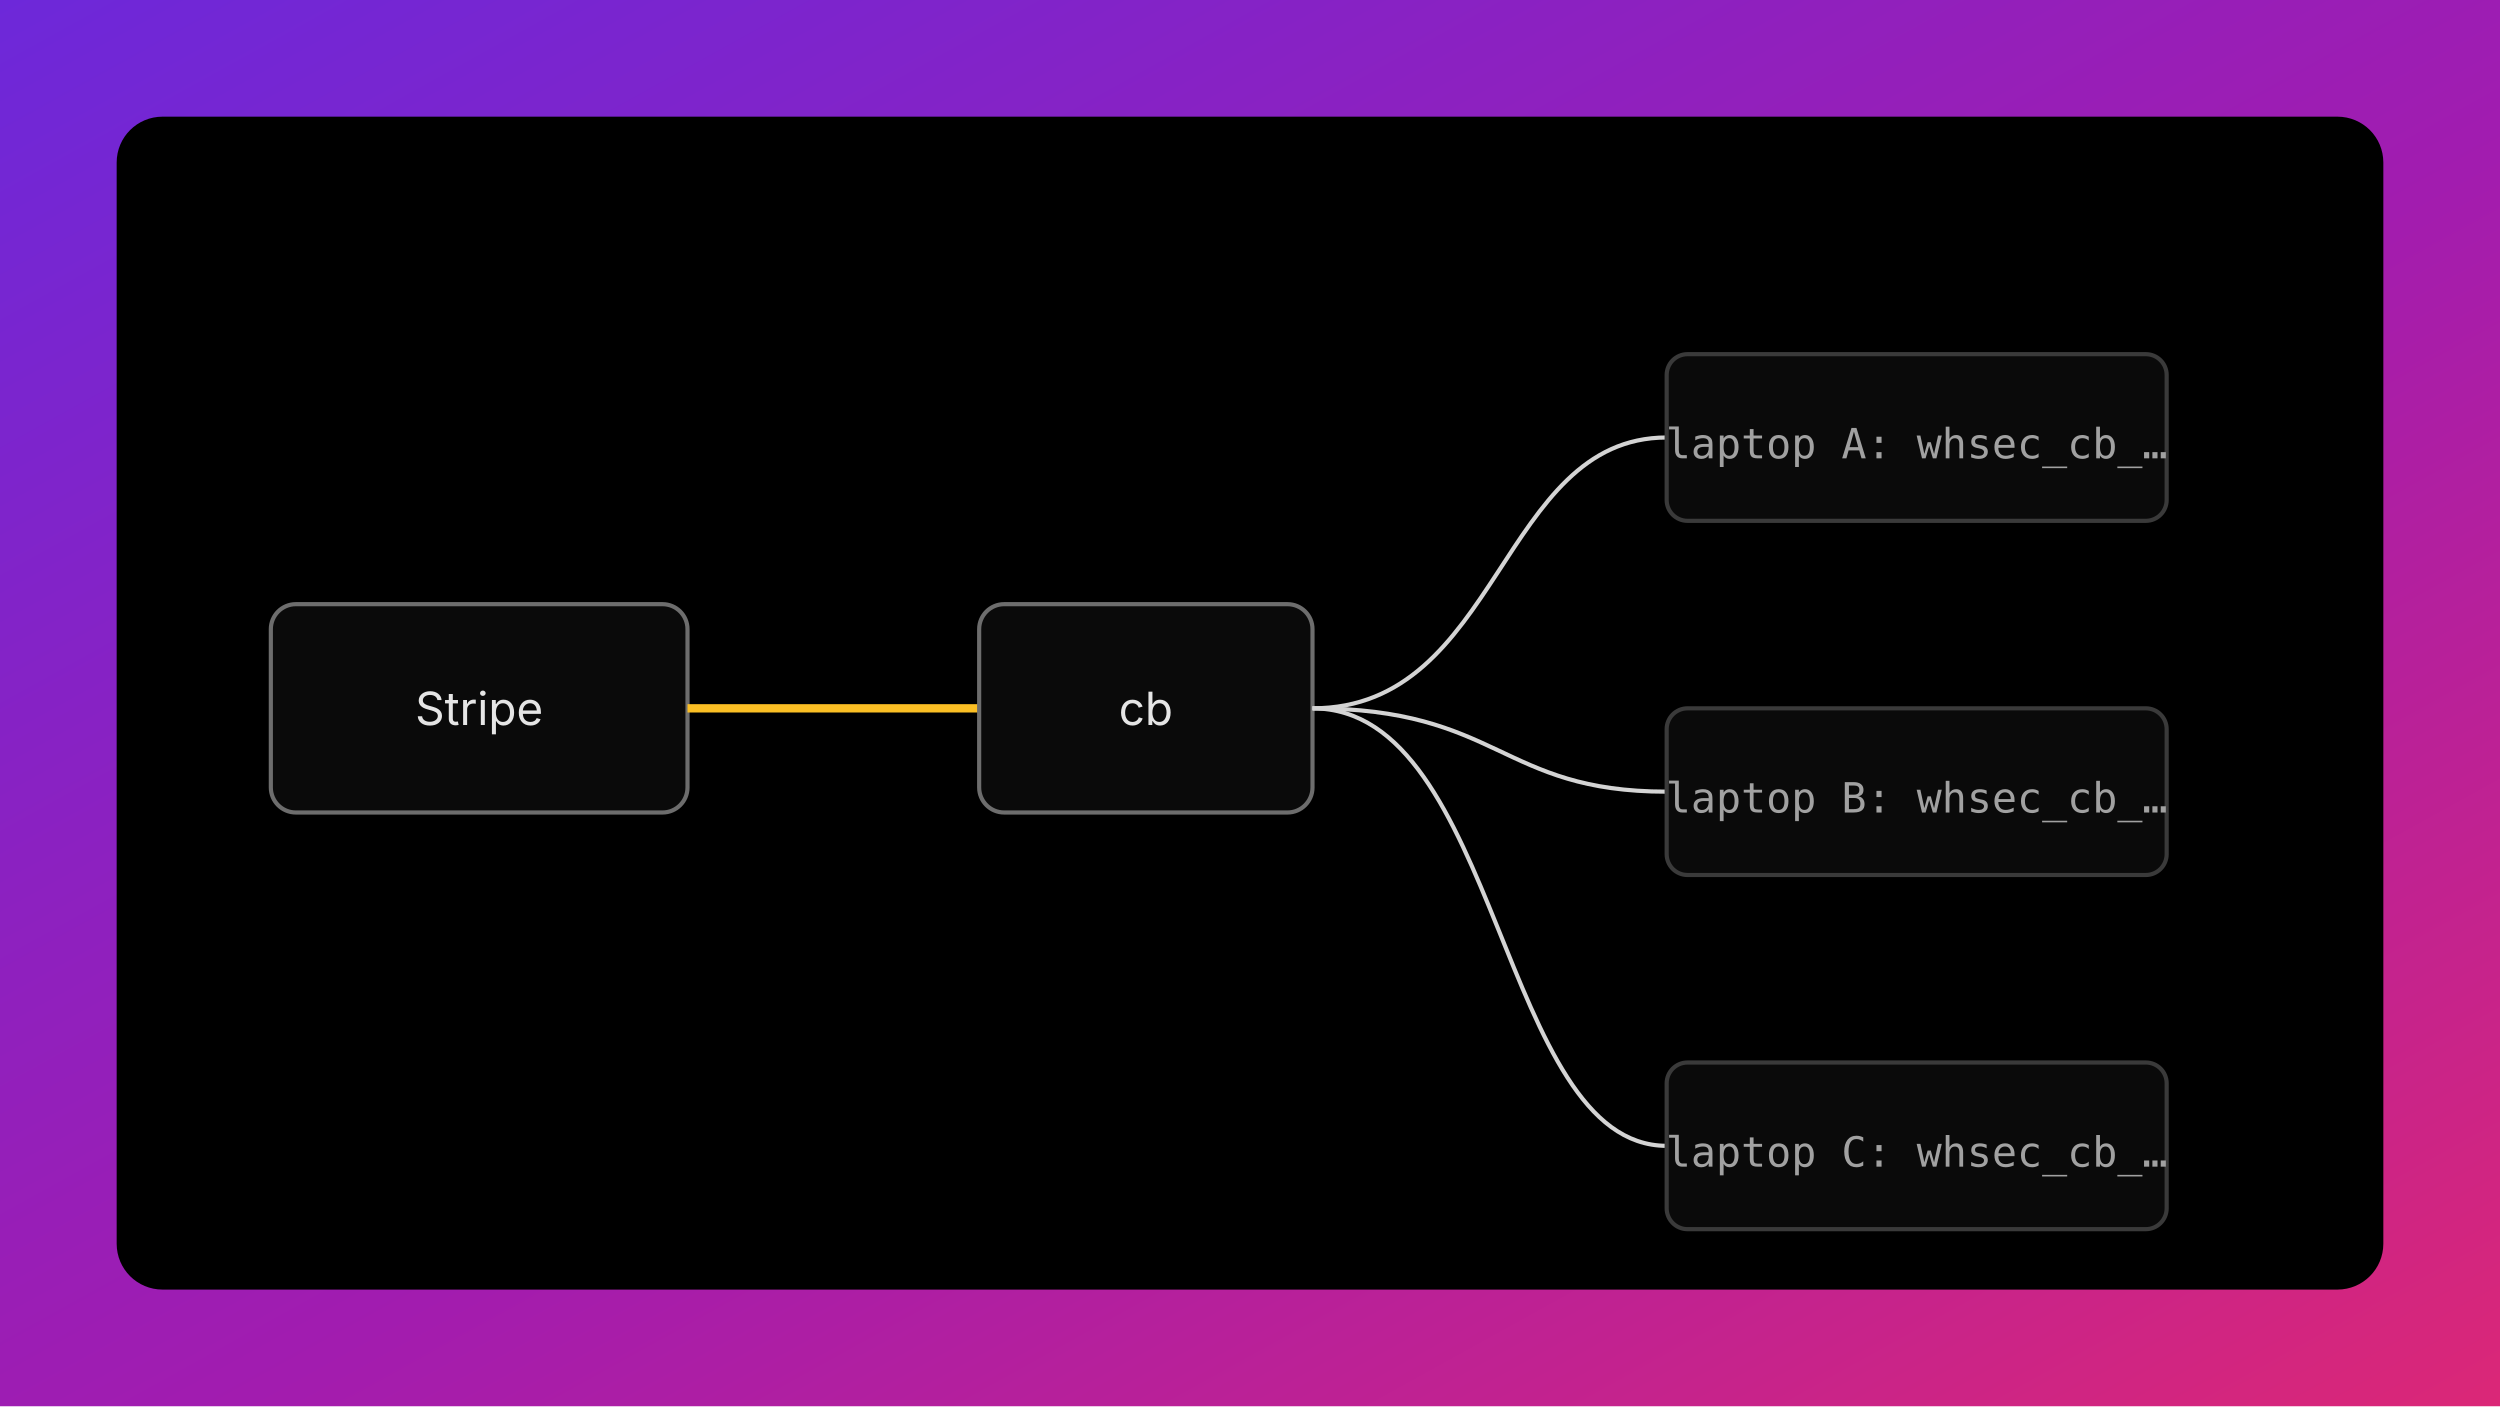
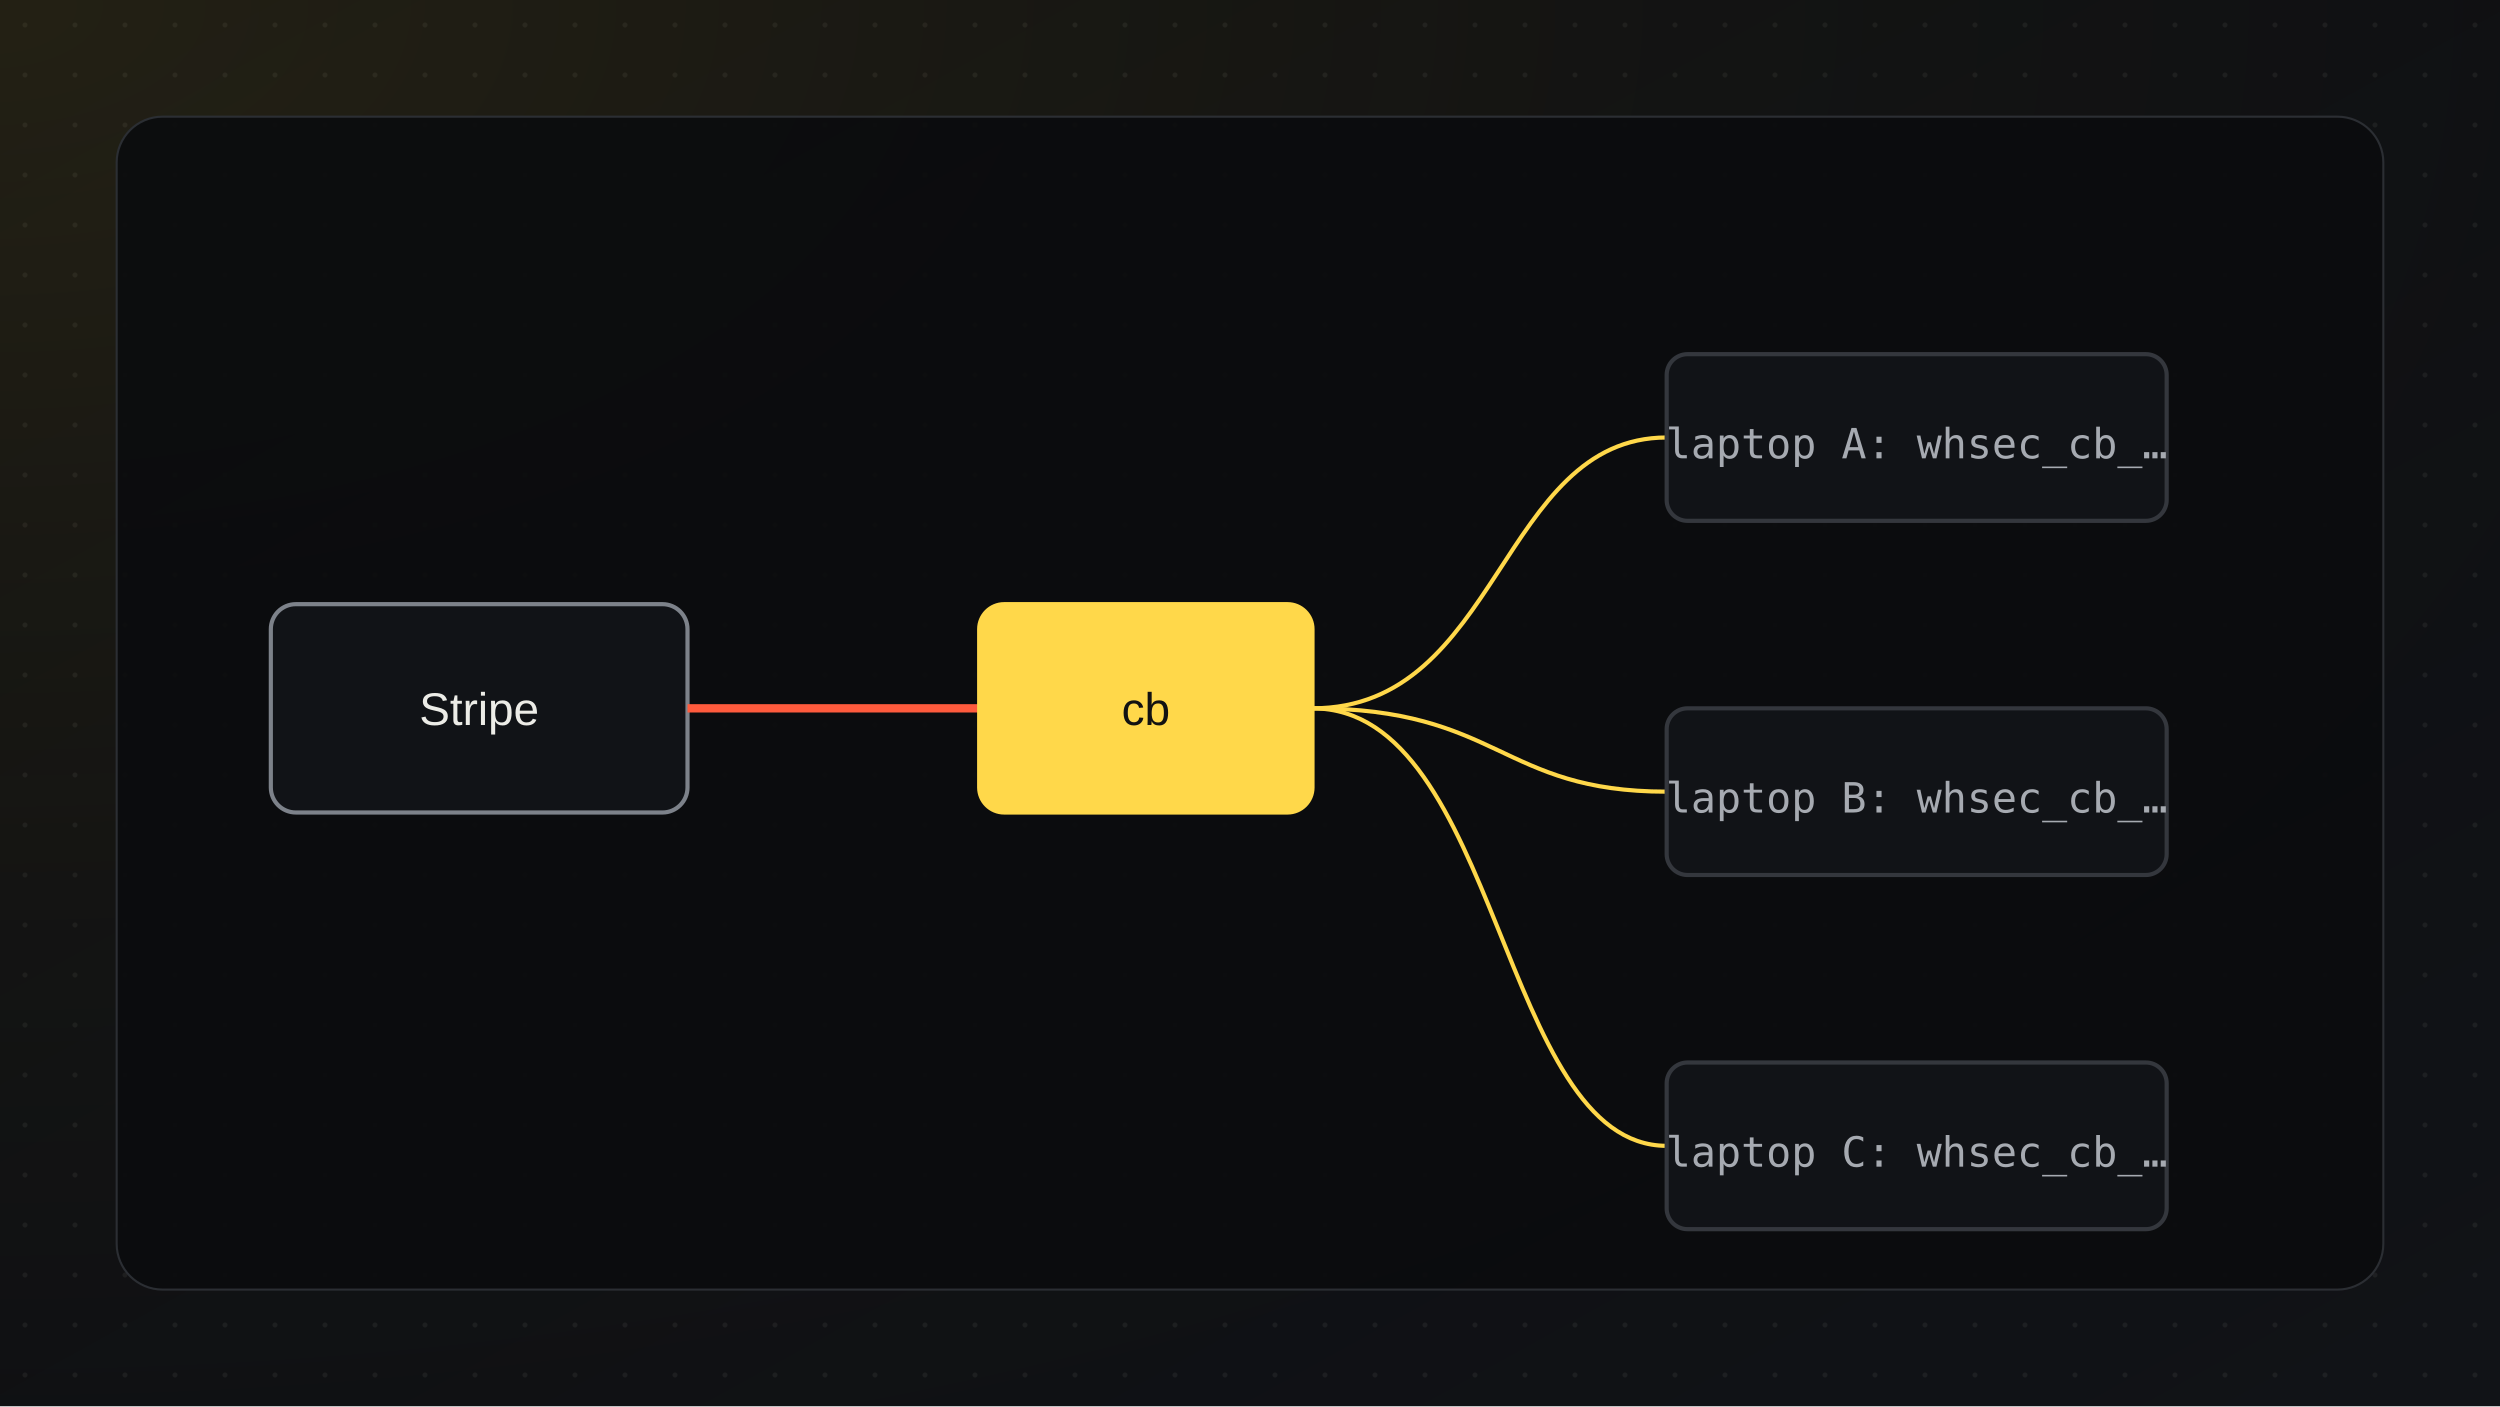
<svg xmlns="http://www.w3.org/2000/svg" viewBox="0 0 1200 675" width="1200" height="675">
  <defs>
    <linearGradient id="g" x1="0" y1="0" x2="1" y2="1">
-       <stop offset="0" stop-color="#6d28d9" />
-       <stop offset="0.55" stop-color="#a21caf" />
-       <stop offset="1" stop-color="#db2777" />
+       <stop offset="0" stop-color="#0b0c0e" />
+       <stop offset="1" stop-color="#111317" />
    </linearGradient>
+     <radialGradient id="glow" cx="0" cy="0" r="1.1">
+       <stop offset="0" stop-color="#ffd84a" stop-opacity="0.1" />
+       <stop offset="0.6" stop-color="#ffd84a" stop-opacity="0.025" />
+       <stop offset="1" stop-color="#ffd84a" stop-opacity="0" />
+     </radialGradient>
+     <pattern id="dots" width="24" height="24" patternUnits="userSpaceOnUse">
+       <circle cx="12" cy="12" r="1.2" fill="#ecece7" fill-opacity="0.06" />
+     </pattern>
  </defs>
  <rect width="1200" height="675" fill="url(#g)" />
-   <rect x="56" y="56" width="1088" height="563" rx="22" fill="#000" />
-   <rect x="130" y="290" width="200" height="100" rx="12" fill="#0a0a0a" stroke="#6d6d6d" stroke-width="2" />
-   <text x="230" y="348" text-anchor="middle" fill="#e5e5e5" font-size="22" font-family="ui-sans-serif, -apple-system, Segoe UI, sans-serif">Stripe</text>
-   <path d="M330 340 H470" stroke="#fbbf24" stroke-width="4" />
-   <rect x="470" y="290" width="160" height="100" rx="12" fill="#0a0a0a" stroke="#6d6d6d" stroke-width="2" />
-   <text x="550" y="348" text-anchor="middle" fill="#e5e5e5" font-size="22" font-family="ui-sans-serif, -apple-system, Segoe UI, sans-serif">cb</text>
-   <path d="M630 340 C720 340 720 210 800 210" fill="none" stroke="#d4d4d4" stroke-width="2" />
-   <rect x="800" y="170" width="240" height="80" rx="10" fill="#0a0a0a" stroke="#3a3a3a" stroke-width="2" />
-   <text x="920" y="220" text-anchor="middle" fill="#a1a1a1" font-size="20" font-family="ui-monospace, SFMono-Regular, Menlo, monospace">laptop A: whsec_cb_…</text>
-   <path d="M630 340 C720 340 720 380 800 380" fill="none" stroke="#d4d4d4" stroke-width="2" />
-   <rect x="800" y="340" width="240" height="80" rx="10" fill="#0a0a0a" stroke="#3a3a3a" stroke-width="2" />
-   <text x="920" y="390" text-anchor="middle" fill="#a1a1a1" font-size="20" font-family="ui-monospace, SFMono-Regular, Menlo, monospace">laptop B: whsec_cb_…</text>
-   <path d="M630 340 C720 340 720 550 800 550" fill="none" stroke="#d4d4d4" stroke-width="2" />
-   <rect x="800" y="510" width="240" height="80" rx="10" fill="#0a0a0a" stroke="#3a3a3a" stroke-width="2" />
-   <text x="920" y="560" text-anchor="middle" fill="#a1a1a1" font-size="20" font-family="ui-monospace, SFMono-Regular, Menlo, monospace">laptop C: whsec_cb_…</text>
+   <rect width="1200" height="675" fill="url(#dots)" />
+   <rect width="1200" height="675" fill="url(#glow)" />
+   <rect x="56" y="56" width="1088" height="563" rx="22" fill="#0b0c0e" fill-opacity="0.9" stroke="#2b2e33" stroke-width="1" />
+   <rect x="130" y="290" width="200" height="100" rx="12" fill="#111317" stroke="#7d828a" stroke-width="2" />
+   <text x="230" y="348" text-anchor="middle" fill="#ecece7" font-size="22" font-family="Archivo, Helvetica Neue, Arial, sans-serif">Stripe</text>
+   <path d="M330 340 H470" stroke="#ff5b3d" stroke-width="4" />
+   <rect x="470" y="290" width="160" height="100" rx="12" fill="#ffd84a" stroke="#ffd84a" stroke-width="2" />
+   <text x="550" y="348" text-anchor="middle" fill="#121212" font-size="22" font-family="Archivo, Helvetica Neue, Arial, sans-serif">cb</text>
+   <path d="M630 340 C720 340 720 210 800 210" fill="none" stroke="#ffd84a" stroke-width="2" />
+   <rect x="800" y="170" width="240" height="80" rx="10" fill="#111317" stroke="#34373d" stroke-width="2" />
+   <text x="920" y="220" text-anchor="middle" fill="#a6aab1" font-size="20" font-family="Fragment Mono, ui-monospace, Menlo, monospace">laptop A: whsec_cb_…</text>
+   <path d="M630 340 C720 340 720 380 800 380" fill="none" stroke="#ffd84a" stroke-width="2" />
+   <rect x="800" y="340" width="240" height="80" rx="10" fill="#111317" stroke="#34373d" stroke-width="2" />
+   <text x="920" y="390" text-anchor="middle" fill="#a6aab1" font-size="20" font-family="Fragment Mono, ui-monospace, Menlo, monospace">laptop B: whsec_cb_…</text>
+   <path d="M630 340 C720 340 720 550 800 550" fill="none" stroke="#ffd84a" stroke-width="2" />
+   <rect x="800" y="510" width="240" height="80" rx="10" fill="#111317" stroke="#34373d" stroke-width="2" />
+   <text x="920" y="560" text-anchor="middle" fill="#a6aab1" font-size="20" font-family="Fragment Mono, ui-monospace, Menlo, monospace">laptop C: whsec_cb_…</text>
</svg>
